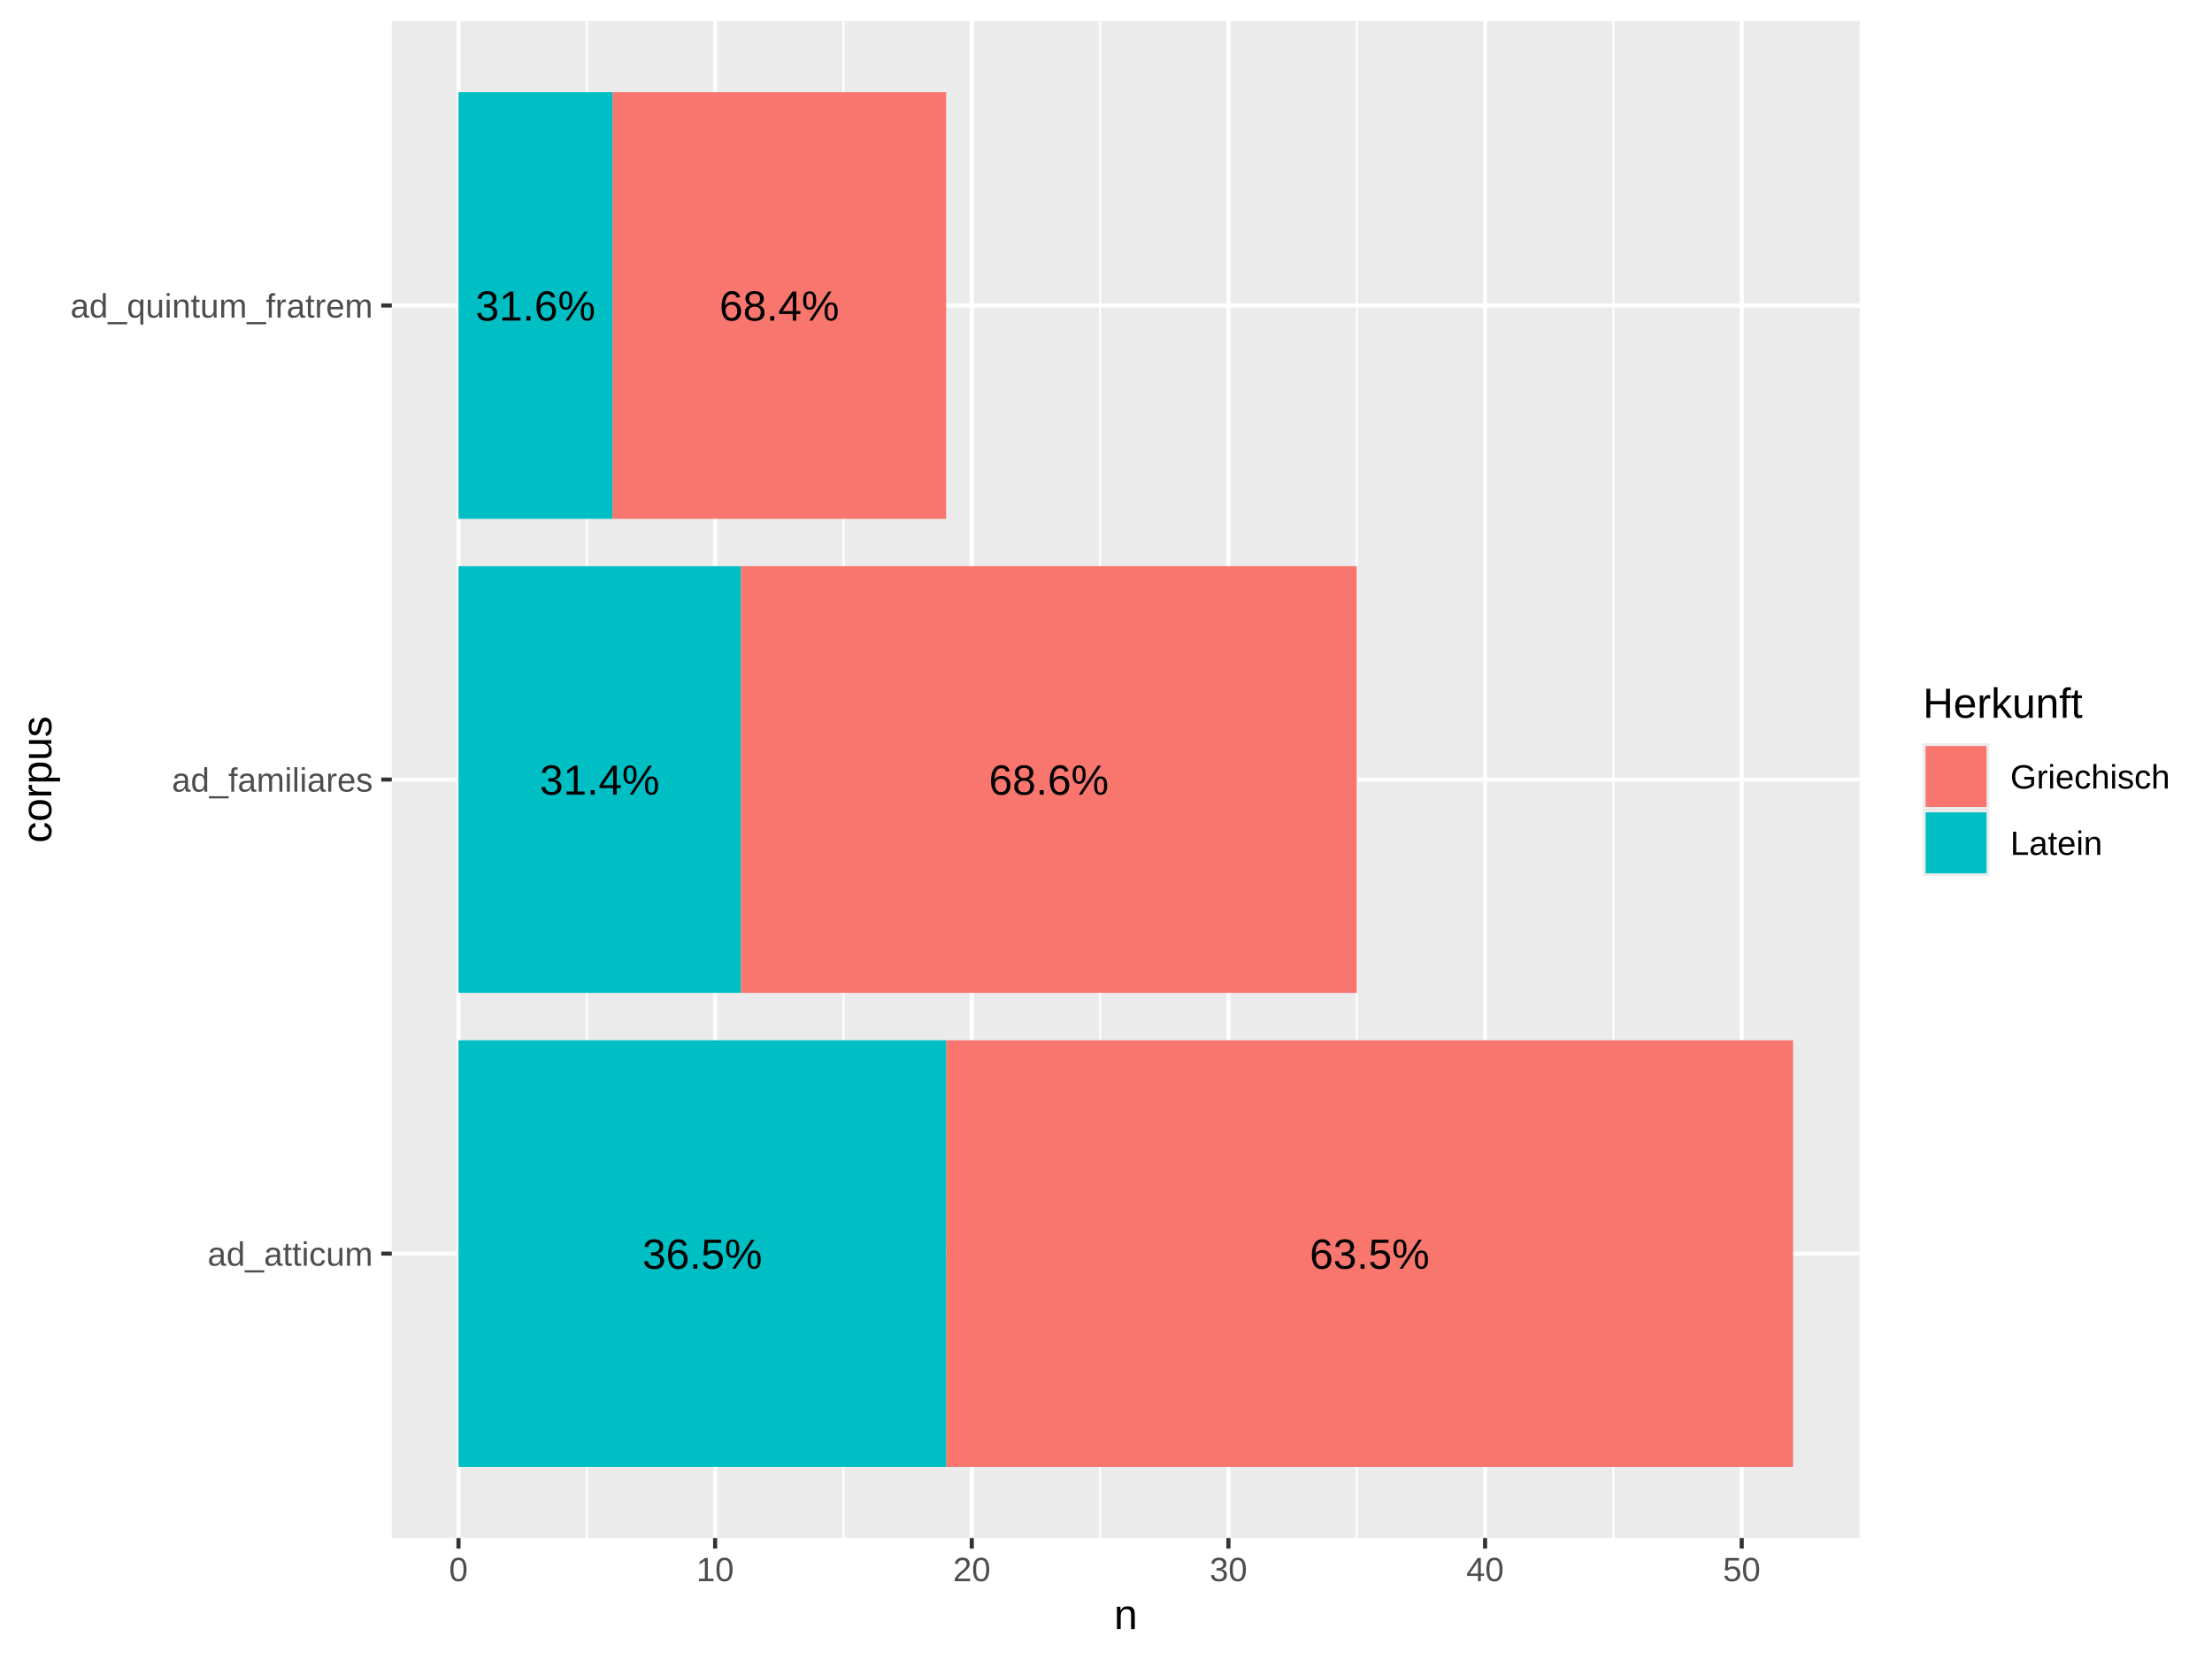
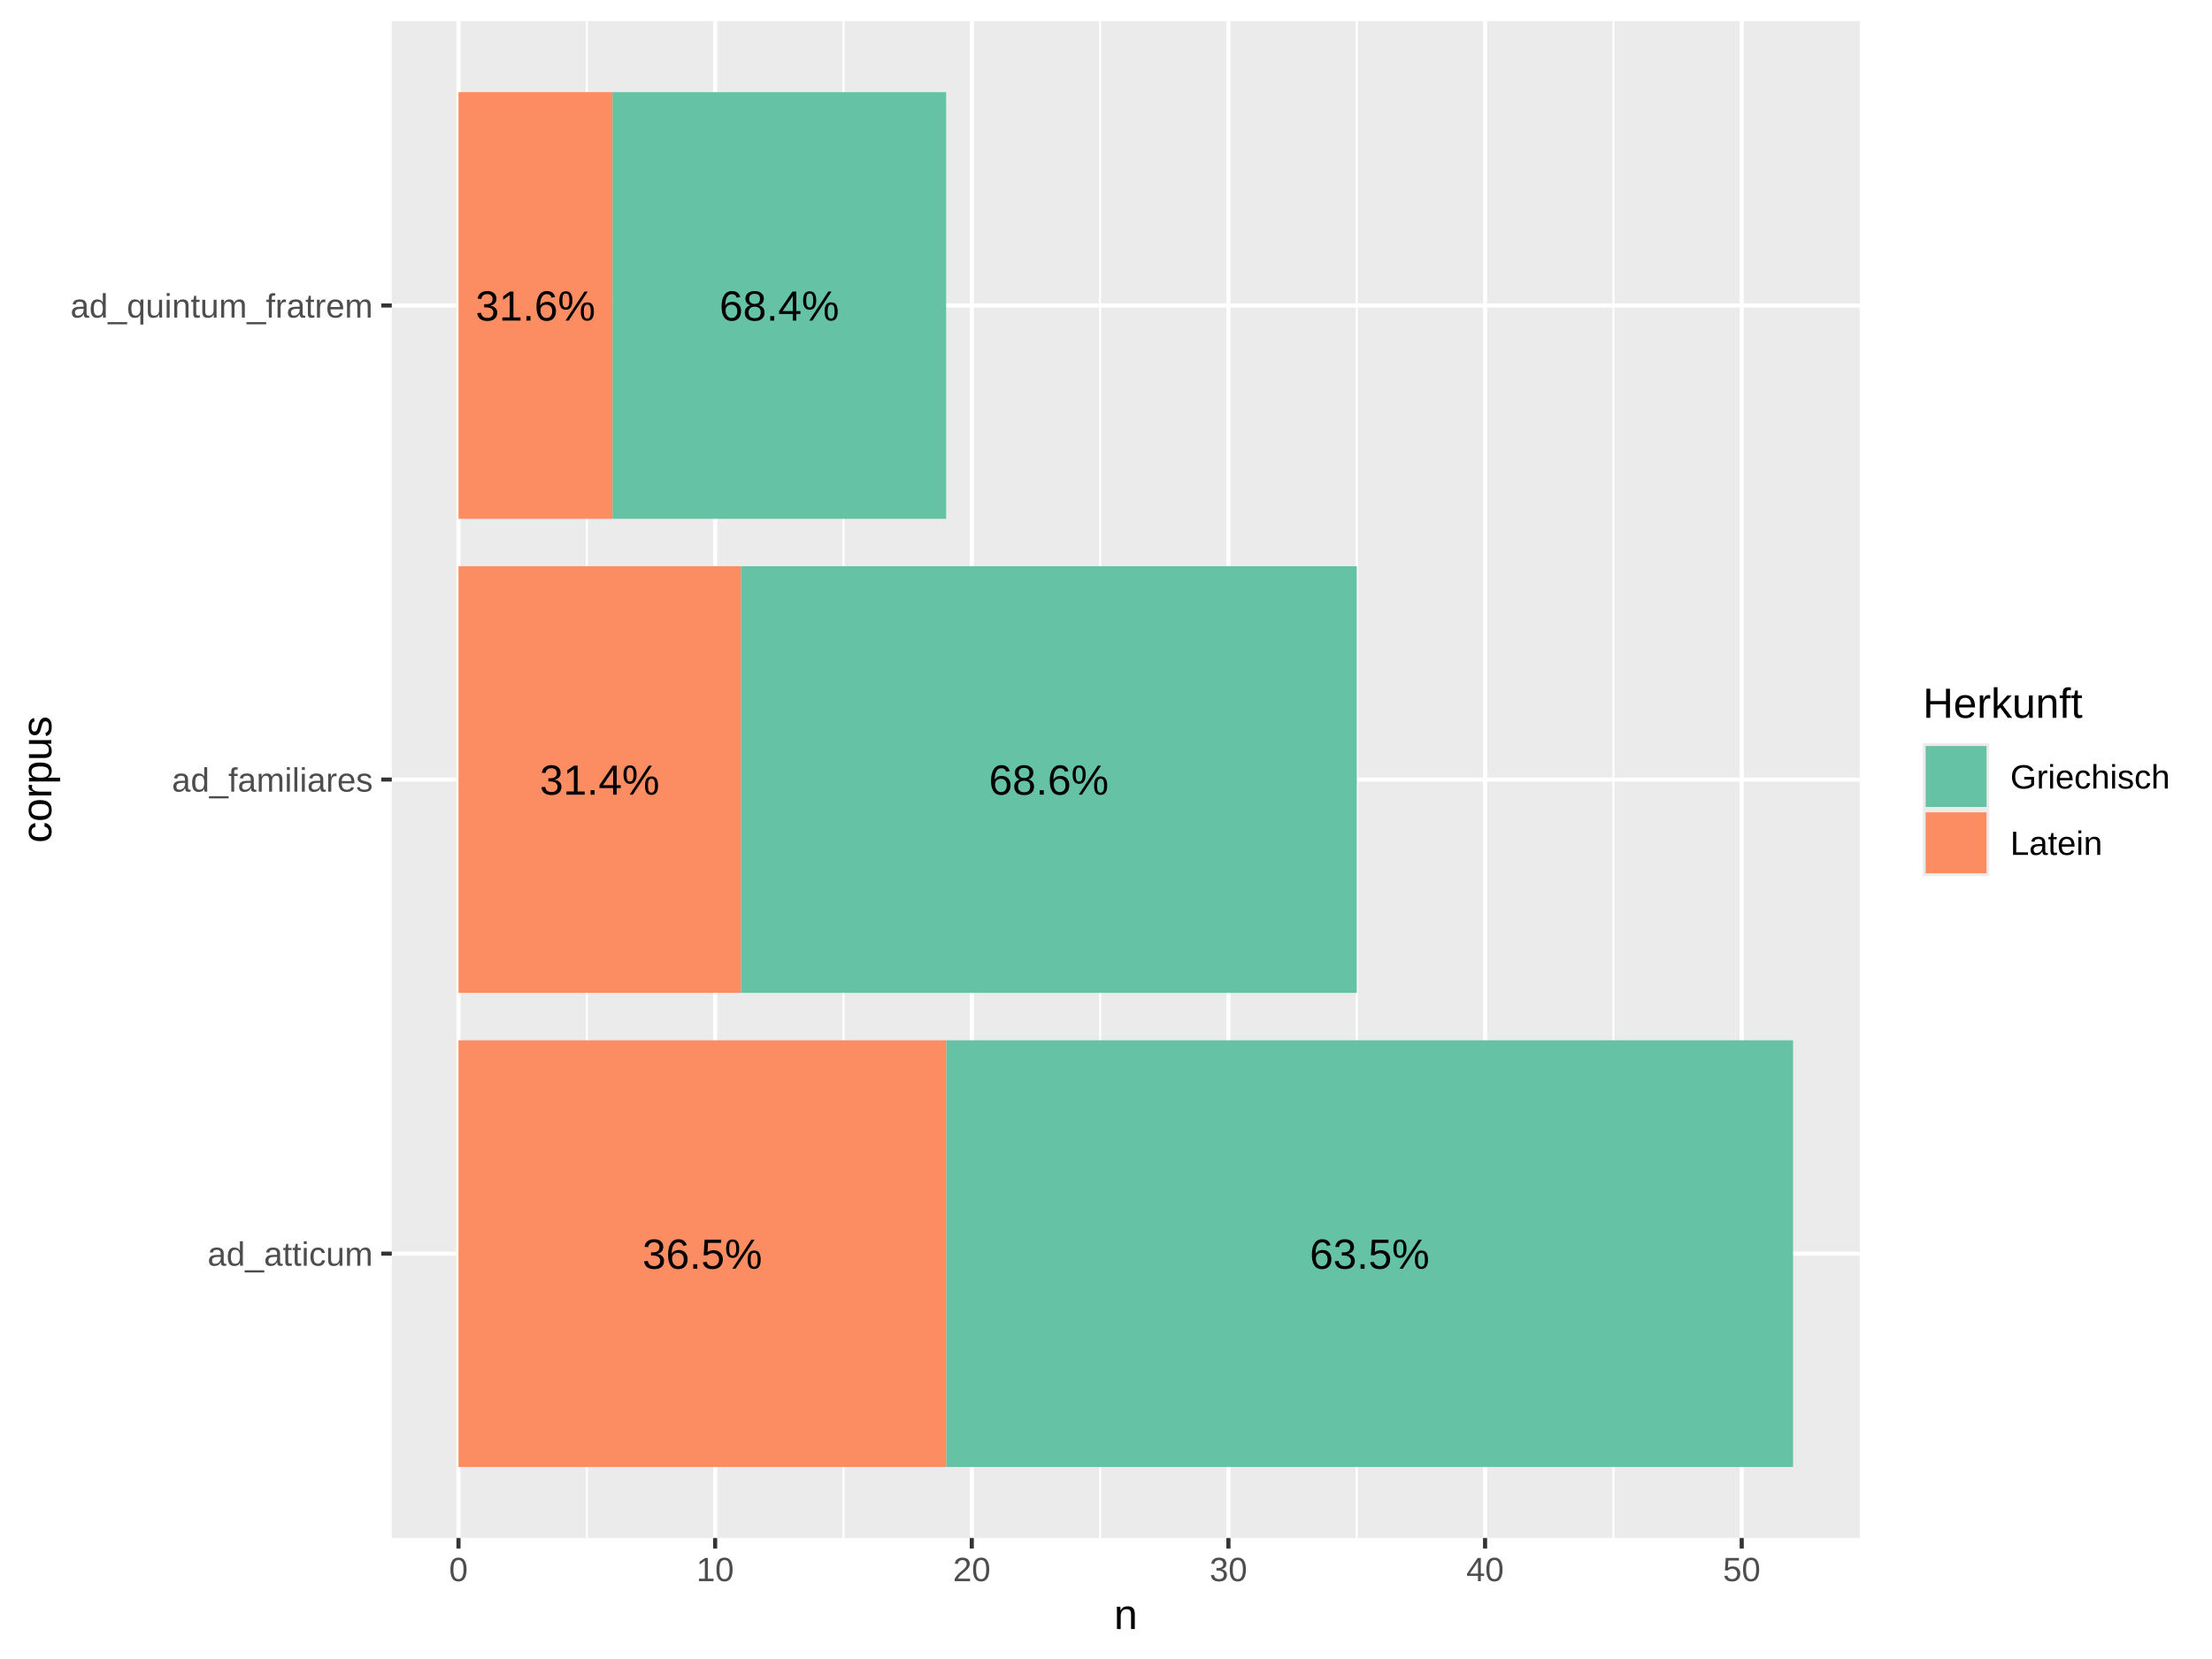
<svg xmlns="http://www.w3.org/2000/svg" width="576.00pt" height="432.00pt" viewBox="0 0 576.00 432.00">
  <g class="svglite">
    <defs>
      <style type="text/css">
    .svglite line, .svglite polyline, .svglite polygon, .svglite path, .svglite rect, .svglite circle {
      fill: none;
      stroke: #000000;
      stroke-linecap: round;
      stroke-linejoin: round;
      stroke-miterlimit: 10.00;
    }
    .svglite text {
      white-space: pre;
    }
    .svglite g.glyphgroup path {
      fill: inherit;
      stroke: none;
    }
  </style>
    </defs>
    <rect width="100%" height="100%" style="stroke: none; fill: #FFFFFF;" />
    <defs>
      <clipPath id="cpMC4wMHw1NzYuMDB8MC4wMHw0MzIuMDA=">
        <rect x="0.00" y="0.00" width="576.00" height="432.00" />
      </clipPath>
    </defs>
    <g clip-path="url(#cpMC4wMHw1NzYuMDB8MC4wMHw0MzIuMDA=)">
      <rect x="-0" y="0.00" width="576.00" height="432.00" style="stroke-width: 1.07; stroke: #FFFFFF; fill: #FFFFFF;" />
    </g>
    <defs>
      <clipPath id="cpMTAyLjAyfDQ4NC4yOHw1LjQ4fDQwMC41MA==">
        <rect x="102.02" y="5.48" width="382.26" height="395.02" />
      </clipPath>
    </defs>
    <g clip-path="url(#cpMTAyLjAyfDQ4NC4yOHw1LjQ4fDQwMC41MA==)">
      <rect x="102.02" y="5.48" width="382.26" height="395.02" style="stroke-width: 1.07; stroke: none; fill: #EBEBEB;" />
      <polyline points="152.81,400.50 152.81,5.48 " style="stroke-width: 0.53; stroke: #FFFFFF; stroke-linecap: butt;" />
      <polyline points="219.64,400.50 219.64,5.48 " style="stroke-width: 0.53; stroke: #FFFFFF; stroke-linecap: butt;" />
      <polyline points="286.47,400.50 286.47,5.48 " style="stroke-width: 0.53; stroke: #FFFFFF; stroke-linecap: butt;" />
      <polyline points="353.30,400.50 353.30,5.48 " style="stroke-width: 0.53; stroke: #FFFFFF; stroke-linecap: butt;" />
      <polyline points="420.12,400.50 420.12,5.48 " style="stroke-width: 0.53; stroke: #FFFFFF; stroke-linecap: butt;" />
      <polyline points="102.02,326.44 484.28,326.44 " style="stroke-width: 1.07; stroke: #FFFFFF; stroke-linecap: butt;" />
      <polyline points="102.02,202.99 484.28,202.99 " style="stroke-width: 1.07; stroke: #FFFFFF; stroke-linecap: butt;" />
      <polyline points="102.02,79.55 484.28,79.55 " style="stroke-width: 1.07; stroke: #FFFFFF; stroke-linecap: butt;" />
      <polyline points="119.39,400.50 119.39,5.48 " style="stroke-width: 1.07; stroke: #FFFFFF; stroke-linecap: butt;" />
      <polyline points="186.22,400.50 186.22,5.48 " style="stroke-width: 1.07; stroke: #FFFFFF; stroke-linecap: butt;" />
      <polyline points="253.05,400.50 253.05,5.48 " style="stroke-width: 1.07; stroke: #FFFFFF; stroke-linecap: butt;" />
      <polyline points="319.88,400.50 319.88,5.48 " style="stroke-width: 1.07; stroke: #FFFFFF; stroke-linecap: butt;" />
      <polyline points="386.71,400.50 386.71,5.48 " style="stroke-width: 1.07; stroke: #FFFFFF; stroke-linecap: butt;" />
      <polyline points="453.54,400.50 453.54,5.48 " style="stroke-width: 1.07; stroke: #FFFFFF; stroke-linecap: butt;" />
-       <rect x="246.37" y="270.89" width="220.54" height="111.10" style="stroke-width: 1.07; stroke: none; stroke-linecap: butt; stroke-linejoin: miter; fill: #F8766D;" />
-       <rect x="119.39" y="270.89" width="126.98" height="111.10" style="stroke-width: 1.07; stroke: none; stroke-linecap: butt; stroke-linejoin: miter; fill: #00BFC4;" />
-       <rect x="192.91" y="147.44" width="160.39" height="111.10" style="stroke-width: 1.07; stroke: none; stroke-linecap: butt; stroke-linejoin: miter; fill: #F8766D;" />
-       <rect x="119.39" y="147.44" width="73.51" height="111.10" style="stroke-width: 1.07; stroke: none; stroke-linecap: butt; stroke-linejoin: miter; fill: #00BFC4;" />
-       <rect x="159.49" y="24.00" width="86.88" height="111.10" style="stroke-width: 1.07; stroke: none; stroke-linecap: butt; stroke-linejoin: miter; fill: #F8766D;" />
-       <rect x="119.39" y="24.00" width="40.10" height="111.10" style="stroke-width: 1.07; stroke: none; stroke-linecap: butt; stroke-linejoin: miter; fill: #00BFC4;" />
+       <rect x="246.37" y="270.89" width="220.54" height="111.10" style="stroke-width: 1.07; stroke: none; stroke-linecap: butt; stroke-linejoin: miter; fill: #66C2A5;" />
+       <rect x="119.39" y="270.89" width="126.98" height="111.10" style="stroke-width: 1.07; stroke: none; stroke-linecap: butt; stroke-linejoin: miter; fill: #FC8D62;" />
+       <rect x="192.91" y="147.44" width="160.39" height="111.10" style="stroke-width: 1.07; stroke: none; stroke-linecap: butt; stroke-linejoin: miter; fill: #66C2A5;" />
+       <rect x="119.39" y="147.44" width="73.51" height="111.10" style="stroke-width: 1.07; stroke: none; stroke-linecap: butt; stroke-linejoin: miter; fill: #FC8D62;" />
+       <rect x="159.49" y="24.00" width="86.88" height="111.10" style="stroke-width: 1.07; stroke: none; stroke-linecap: butt; stroke-linejoin: miter; fill: #66C2A5;" />
+       <rect x="119.39" y="24.00" width="40.10" height="111.10" style="stroke-width: 1.07; stroke: none; stroke-linecap: butt; stroke-linejoin: miter; fill: #FC8D62;" />
      <text x="356.64" y="330.38" text-anchor="middle" style="font-size: 11.00px; font-family: &quot;Arial&quot;;" textLength="31.22px" lengthAdjust="spacingAndGlyphs">63.5%</text>
      <text x="182.88" y="330.38" text-anchor="middle" style="font-size: 11.00px; font-family: &quot;Arial&quot;;" textLength="31.22px" lengthAdjust="spacingAndGlyphs">36.5%</text>
      <text x="273.10" y="206.93" text-anchor="middle" style="font-size: 11.00px; font-family: &quot;Arial&quot;;" textLength="31.22px" lengthAdjust="spacingAndGlyphs">68.6%</text>
      <text x="156.15" y="206.93" text-anchor="middle" style="font-size: 11.00px; font-family: &quot;Arial&quot;;" textLength="31.22px" lengthAdjust="spacingAndGlyphs">31.4%</text>
      <text x="202.93" y="83.48" text-anchor="middle" style="font-size: 11.00px; font-family: &quot;Arial&quot;;" textLength="31.22px" lengthAdjust="spacingAndGlyphs">68.4%</text>
      <text x="139.44" y="83.48" text-anchor="middle" style="font-size: 11.00px; font-family: &quot;Arial&quot;;" textLength="31.22px" lengthAdjust="spacingAndGlyphs">31.6%</text>
    </g>
    <g clip-path="url(#cpMC4wMHw1NzYuMDB8MC4wMHw0MzIuMDA=)">
      <text x="97.09" y="329.59" text-anchor="end" style="font-size: 8.80px;fill: #4D4D4D; font-family: &quot;Arial&quot;;" textLength="43.02px" lengthAdjust="spacingAndGlyphs">ad_atticum</text>
      <text x="97.09" y="206.14" text-anchor="end" style="font-size: 8.80px;fill: #4D4D4D; font-family: &quot;Arial&quot;;" textLength="52.30px" lengthAdjust="spacingAndGlyphs">ad_familiares</text>
      <text x="97.09" y="82.70" text-anchor="end" style="font-size: 8.80px;fill: #4D4D4D; font-family: &quot;Arial&quot;;" textLength="78.67px" lengthAdjust="spacingAndGlyphs">ad_quintum_fratrem</text>
      <polyline points="99.28,326.44 102.02,326.44 " style="stroke-width: 1.07; stroke: #333333; stroke-linecap: butt;" />
      <polyline points="99.28,202.99 102.02,202.99 " style="stroke-width: 1.07; stroke: #333333; stroke-linecap: butt;" />
      <polyline points="99.28,79.55 102.02,79.55 " style="stroke-width: 1.07; stroke: #333333; stroke-linecap: butt;" />
      <polyline points="119.39,403.24 119.39,400.50 " style="stroke-width: 1.07; stroke: #333333; stroke-linecap: butt;" />
      <polyline points="186.22,403.24 186.22,400.50 " style="stroke-width: 1.07; stroke: #333333; stroke-linecap: butt;" />
      <polyline points="253.05,403.24 253.05,400.50 " style="stroke-width: 1.07; stroke: #333333; stroke-linecap: butt;" />
      <polyline points="319.88,403.24 319.88,400.50 " style="stroke-width: 1.07; stroke: #333333; stroke-linecap: butt;" />
      <polyline points="386.71,403.24 386.71,400.50 " style="stroke-width: 1.07; stroke: #333333; stroke-linecap: butt;" />
      <polyline points="453.54,403.24 453.54,400.50 " style="stroke-width: 1.07; stroke: #333333; stroke-linecap: butt;" />
      <text x="119.39" y="411.74" text-anchor="middle" style="font-size: 8.80px;fill: #4D4D4D; font-family: &quot;Arial&quot;;" textLength="4.89px" lengthAdjust="spacingAndGlyphs">0</text>
      <text x="186.22" y="411.74" text-anchor="middle" style="font-size: 8.80px;fill: #4D4D4D; font-family: &quot;Arial&quot;;" textLength="9.78px" lengthAdjust="spacingAndGlyphs">10</text>
      <text x="253.05" y="411.74" text-anchor="middle" style="font-size: 8.80px;fill: #4D4D4D; font-family: &quot;Arial&quot;;" textLength="9.78px" lengthAdjust="spacingAndGlyphs">20</text>
      <text x="319.88" y="411.74" text-anchor="middle" style="font-size: 8.80px;fill: #4D4D4D; font-family: &quot;Arial&quot;;" textLength="9.78px" lengthAdjust="spacingAndGlyphs">30</text>
      <text x="386.71" y="411.74" text-anchor="middle" style="font-size: 8.80px;fill: #4D4D4D; font-family: &quot;Arial&quot;;" textLength="9.78px" lengthAdjust="spacingAndGlyphs">40</text>
      <text x="453.54" y="411.74" text-anchor="middle" style="font-size: 8.80px;fill: #4D4D4D; font-family: &quot;Arial&quot;;" textLength="9.78px" lengthAdjust="spacingAndGlyphs">50</text>
      <text x="293.15" y="424.20" text-anchor="middle" style="font-size: 11.00px; font-family: &quot;Arial&quot;;" textLength="6.12px" lengthAdjust="spacingAndGlyphs">n</text>
      <text transform="translate(13.36,202.99) rotate(-90)" text-anchor="middle" style="font-size: 11.00px; font-family: &quot;Arial&quot;;" textLength="33.03px" lengthAdjust="spacingAndGlyphs">corpus</text>
      <rect x="495.24" y="172.39" width="75.28" height="61.19" style="stroke-width: 1.07; stroke: none; fill: #FFFFFF;" />
      <text x="500.72" y="186.91" style="font-size: 11.00px; font-family: &quot;Arial&quot;;" textLength="41.59px" lengthAdjust="spacingAndGlyphs">Herkunft</text>
      <rect x="500.72" y="193.55" width="17.28" height="17.28" style="stroke-width: 1.07; stroke: none; fill: #EBEBEB;" />
-       <rect x="501.43" y="194.26" width="15.86" height="15.86" style="stroke-width: 1.07; stroke: none; stroke-linecap: butt; stroke-linejoin: miter; fill: #F8766D;" />
+       <rect x="501.43" y="194.26" width="15.86" height="15.86" style="stroke-width: 1.07; stroke: none; stroke-linecap: butt; stroke-linejoin: miter; fill: #66C2A5;" />
      <rect x="500.72" y="210.83" width="17.28" height="17.28" style="stroke-width: 1.07; stroke: none; fill: #EBEBEB;" />
-       <rect x="501.43" y="211.54" width="15.86" height="15.86" style="stroke-width: 1.07; stroke: none; stroke-linecap: butt; stroke-linejoin: miter; fill: #00BFC4;" />
+       <rect x="501.43" y="211.54" width="15.86" height="15.86" style="stroke-width: 1.07; stroke: none; stroke-linecap: butt; stroke-linejoin: miter; fill: #FC8D62;" />
      <text x="523.48" y="205.34" style="font-size: 8.80px; font-family: &quot;Arial&quot;;" textLength="41.56px" lengthAdjust="spacingAndGlyphs">Griechisch</text>
      <text x="523.48" y="222.62" style="font-size: 8.80px; font-family: &quot;Arial&quot;;" textLength="23.95px" lengthAdjust="spacingAndGlyphs">Latein</text>
    </g>
  </g>
</svg>
